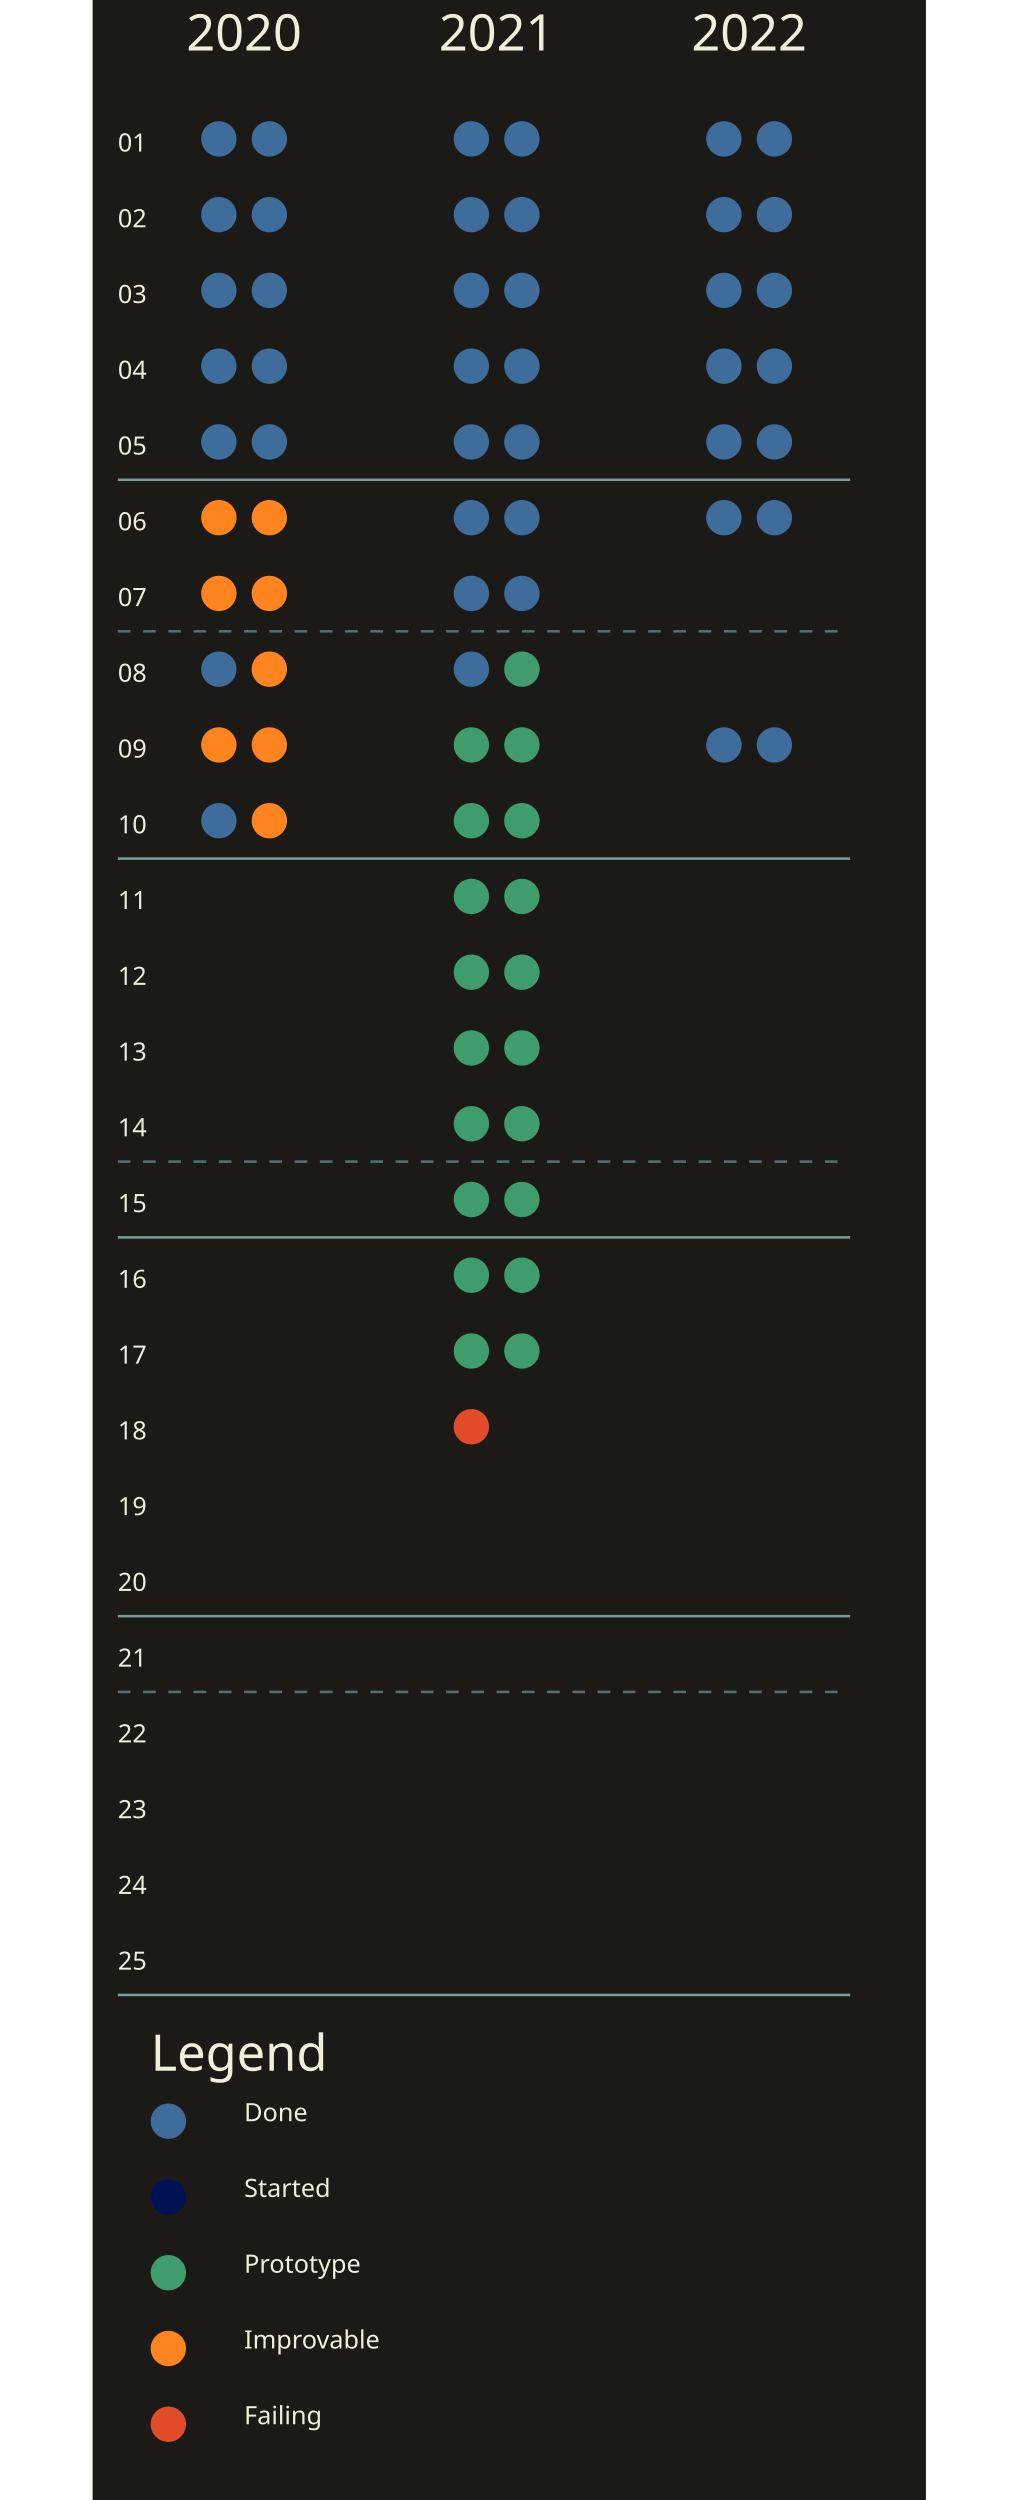
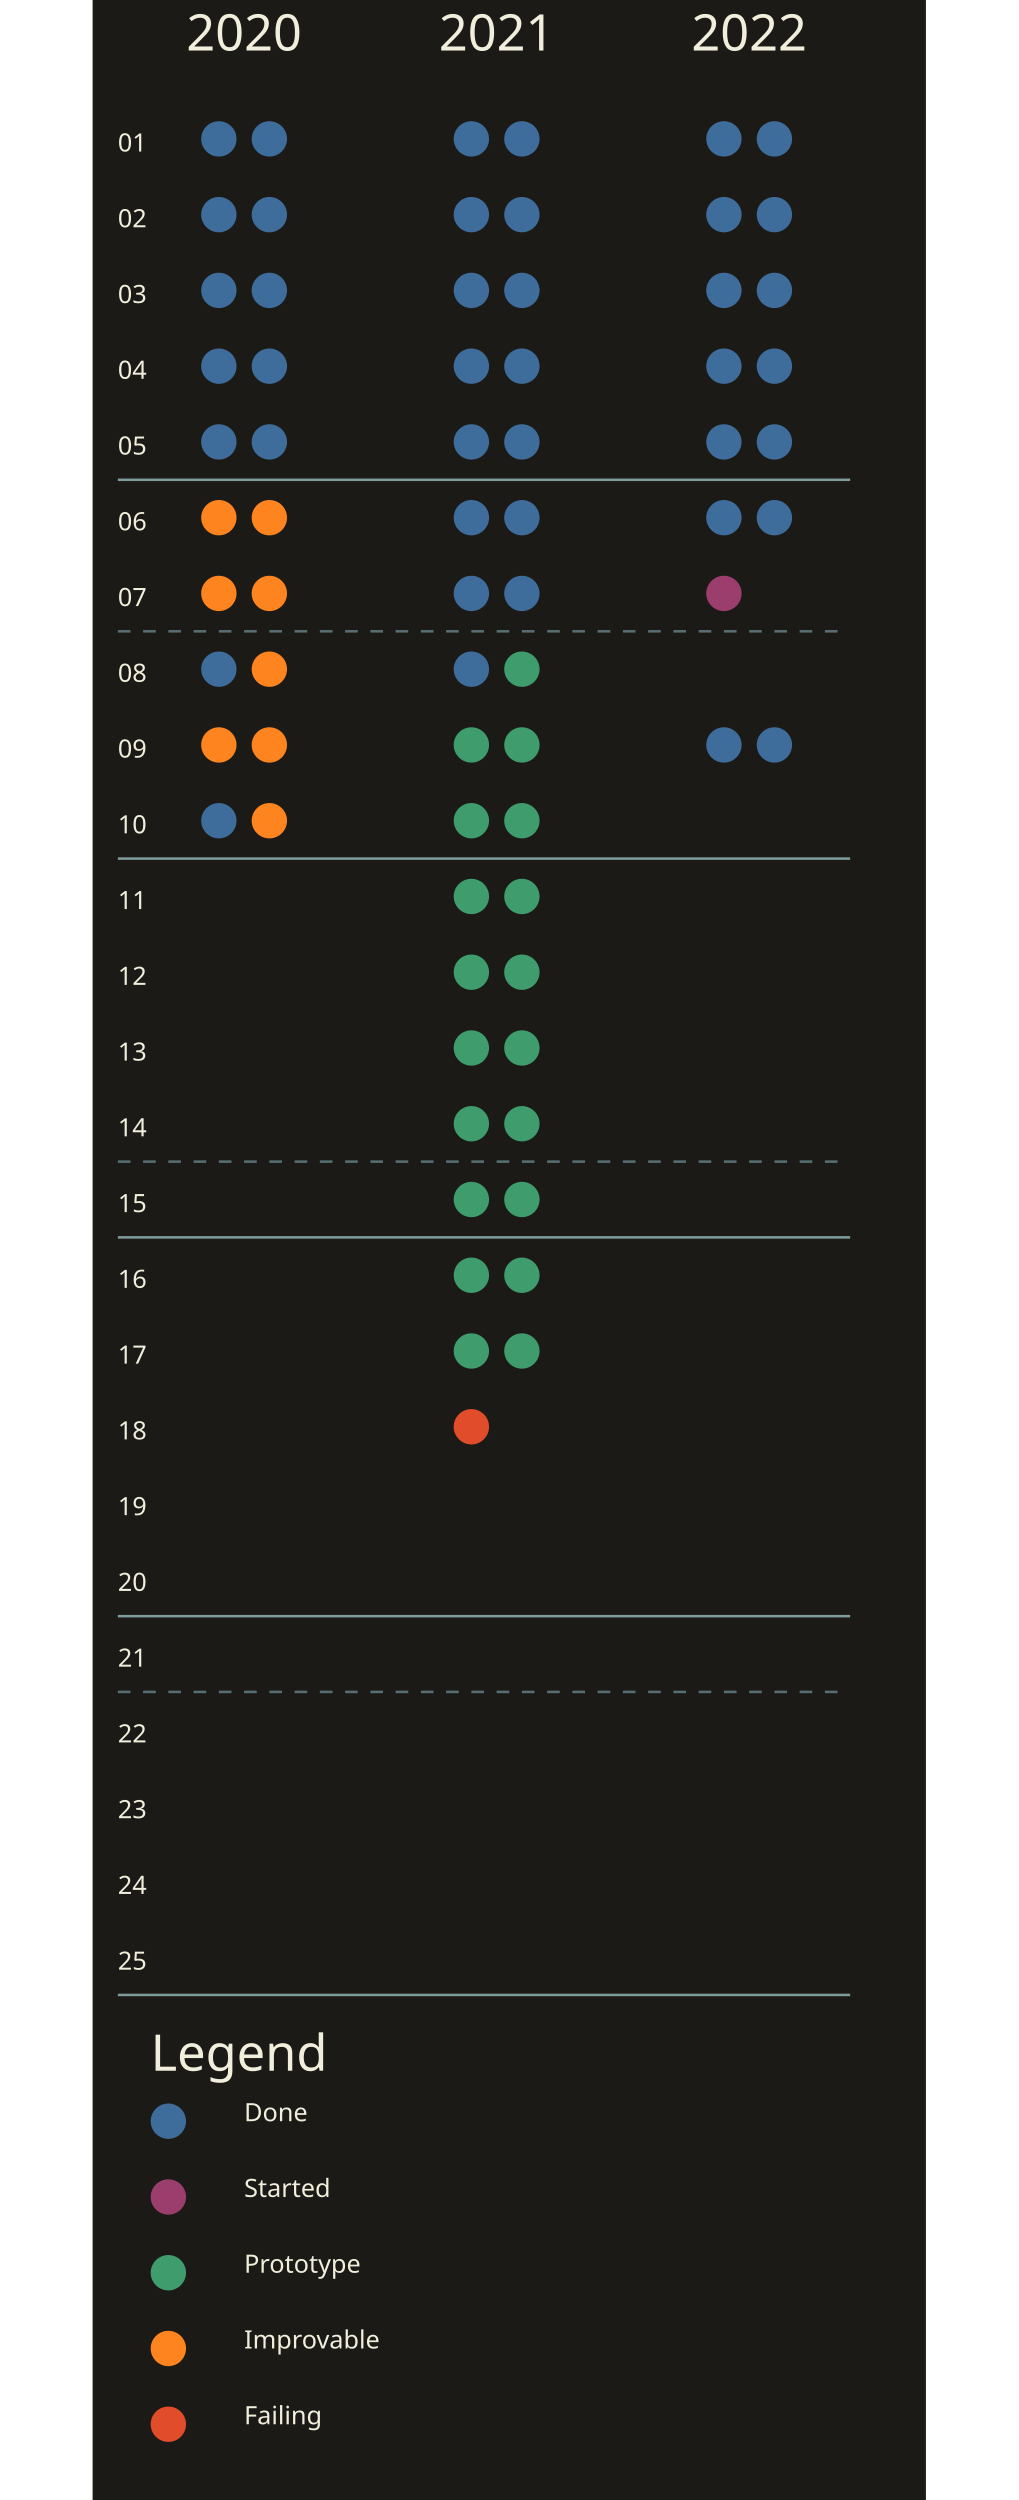
<svg xmlns="http://www.w3.org/2000/svg" height="810" style="font-family: 'Recursive', sans-serif;" viewBox="0 0 330 990" width="330">
  <defs>
    <style>
@font-face {
    font-family: 'Recursive';
    src: url('https://fonts.googleapis.com/css2?family=Recursive:wght,CASL@500,1&amp;display=swap');
  }
</style>
  </defs>
  <rect fill="#1b1a17" height="100%" width="100%" />
  <text fill="#F1EFDC" font-size="20" text-anchor="middle" x="60" y="20">
2020
</text>
  <circle cx="50" cy="55" fill="#3e6d9c" r="7" />
  <circle cx="70" cy="55" fill="#3e6d9c" r="7" />
  <circle cx="50" cy="85" fill="#3e6d9c" r="7" />
  <circle cx="70" cy="85" fill="#3e6d9c" r="7" />
  <circle cx="50" cy="115" fill="#3e6d9c" r="7" />
  <circle cx="70" cy="115" fill="#3e6d9c" r="7" />
  <circle cx="50" cy="145" fill="#3e6d9c" r="7" />
  <circle cx="70" cy="145" fill="#3e6d9c" r="7" />
  <circle cx="50" cy="175" fill="#3e6d9c" r="7" />
  <circle cx="70" cy="175" fill="#3e6d9c" r="7" />
  <circle cx="50" cy="205" fill="#fd841f" r="7" />
  <circle cx="70" cy="205" fill="#fd841f" r="7" />
  <circle cx="50" cy="235" fill="#fd841f" r="7" />
  <circle cx="70" cy="235" fill="#fd841f" r="7" />
  <circle cx="50" cy="265" fill="#3e6d9c" r="7" />
  <circle cx="70" cy="265" fill="#fd841f" r="7" />
  <circle cx="50" cy="295" fill="#fd841f" r="7" />
  <circle cx="70" cy="295" fill="#fd841f" r="7" />
  <circle cx="50" cy="325" fill="#3e6d9c" r="7" />
  <circle cx="70" cy="325" fill="#fd841f" r="7" />
  <text fill="#F1EFDC" font-size="20" text-anchor="middle" x="160" y="20">
2021
</text>
  <circle cx="150" cy="55" fill="#3e6d9c" r="7" />
  <circle cx="170" cy="55" fill="#3e6d9c" r="7" />
  <circle cx="150" cy="85" fill="#3e6d9c" r="7" />
  <circle cx="170" cy="85" fill="#3e6d9c" r="7" />
  <circle cx="150" cy="115" fill="#3e6d9c" r="7" />
  <circle cx="170" cy="115" fill="#3e6d9c" r="7" />
  <circle cx="150" cy="145" fill="#3e6d9c" r="7" />
  <circle cx="170" cy="145" fill="#3e6d9c" r="7" />
  <circle cx="150" cy="175" fill="#3e6d9c" r="7" />
  <circle cx="170" cy="175" fill="#3e6d9c" r="7" />
  <circle cx="150" cy="205" fill="#3e6d9c" r="7" />
  <circle cx="170" cy="205" fill="#3e6d9c" r="7" />
  <circle cx="150" cy="235" fill="#3e6d9c" r="7" />
  <circle cx="170" cy="235" fill="#3e6d9c" r="7" />
  <circle cx="150" cy="265" fill="#3e6d9c" r="7" />
  <circle cx="170" cy="265" fill="#3e9c6d" r="7" />
  <circle cx="150" cy="295" fill="#3e9c6d" r="7" />
  <circle cx="170" cy="295" fill="#3e9c6d" r="7" />
  <circle cx="150" cy="325" fill="#3e9c6d" r="7" />
  <circle cx="170" cy="325" fill="#3e9c6d" r="7" />
  <circle cx="150" cy="355" fill="#3e9c6d" r="7" />
  <circle cx="170" cy="355" fill="#3e9c6d" r="7" />
  <circle cx="150" cy="385" fill="#3e9c6d" r="7" />
  <circle cx="170" cy="385" fill="#3e9c6d" r="7" />
  <circle cx="150" cy="415" fill="#3e9c6d" r="7" />
  <circle cx="170" cy="415" fill="#3e9c6d" r="7" />
  <circle cx="150" cy="445" fill="#3e9c6d" r="7" />
  <circle cx="170" cy="445" fill="#3e9c6d" r="7" />
  <circle cx="150" cy="475" fill="#3e9c6d" r="7" />
  <circle cx="170" cy="475" fill="#3e9c6d" r="7" />
  <circle cx="150" cy="505" fill="#3e9c6d" r="7" />
  <circle cx="170" cy="505" fill="#3e9c6d" r="7" />
  <circle cx="150" cy="535" fill="#3e9c6d" r="7" />
  <circle cx="170" cy="535" fill="#3e9c6d" r="7" />
  <circle cx="150" cy="565" fill="#e14d2a" r="7" />
  <text fill="#F1EFDC" font-size="20" text-anchor="middle" x="260" y="20">
2022
</text>
  <circle cx="250" cy="55" fill="#3e6d9c" r="7" />
  <circle cx="270" cy="55" fill="#3e6d9c" r="7" />
  <circle cx="250" cy="85" fill="#3e6d9c" r="7" />
  <circle cx="270" cy="85" fill="#3e6d9c" r="7" />
  <circle cx="250" cy="115" fill="#3e6d9c" r="7" />
  <circle cx="270" cy="115" fill="#3e6d9c" r="7" />
  <circle cx="250" cy="145" fill="#3e6d9c" r="7" />
  <circle cx="270" cy="145" fill="#3e6d9c" r="7" />
  <circle cx="250" cy="175" fill="#3e6d9c" r="7" />
  <circle cx="270" cy="175" fill="#3e6d9c" r="7" />
  <circle cx="250" cy="205" fill="#3e6d9c" r="7" />
  <circle cx="270" cy="205" fill="#3e6d9c" r="7" />
+   <circle cx="250" cy="235" fill="#9c3e6d" r="7" />
  <circle cx="250" cy="295" fill="#3e6d9c" r="7" />
  <circle cx="270" cy="295" fill="#3e6d9c" r="7" />
  <text fill="#F1EFDC" font-size="10" x="10" y="60">
01
</text>
  <text fill="#F1EFDC" font-size="10" x="10" y="90">
02
</text>
  <text fill="#F1EFDC" font-size="10" x="10" y="120">
03
</text>
  <text fill="#F1EFDC" font-size="10" x="10" y="150">
04
</text>
  <text fill="#F1EFDC" font-size="10" x="10" y="180">
05
</text>
  <line stroke="#7D9D9C" x1="10" x2="300" y1="190" y2="190" />
  <text fill="#F1EFDC" font-size="10" x="10" y="210">
06
</text>
  <text fill="#F1EFDC" font-size="10" x="10" y="240">
07
</text>
  <line stroke="#576F72" stroke-dasharray="5,5" x1="10" x2="300" y1="250" y2="250" />
  <text fill="#F1EFDC" font-size="10" x="10" y="270">
08
</text>
  <text fill="#F1EFDC" font-size="10" x="10" y="300">
09
</text>
  <text fill="#F1EFDC" font-size="10" x="10" y="330">
10
</text>
  <line stroke="#7D9D9C" x1="10" x2="300" y1="340" y2="340" />
  <text fill="#F1EFDC" font-size="10" x="10" y="360">
11
</text>
  <text fill="#F1EFDC" font-size="10" x="10" y="390">
12
</text>
  <text fill="#F1EFDC" font-size="10" x="10" y="420">
13
</text>
  <text fill="#F1EFDC" font-size="10" x="10" y="450">
14
</text>
  <line stroke="#576F72" stroke-dasharray="5,5" x1="10" x2="300" y1="460" y2="460" />
  <text fill="#F1EFDC" font-size="10" x="10" y="480">
15
</text>
  <line stroke="#7D9D9C" x1="10" x2="300" y1="490" y2="490" />
  <text fill="#F1EFDC" font-size="10" x="10" y="510">
16
</text>
  <text fill="#F1EFDC" font-size="10" x="10" y="540">
17
</text>
  <text fill="#F1EFDC" font-size="10" x="10" y="570">
18
</text>
  <text fill="#F1EFDC" font-size="10" x="10" y="600">
19
</text>
  <text fill="#F1EFDC" font-size="10" x="10" y="630">
20
</text>
  <line stroke="#7D9D9C" x1="10" x2="300" y1="640" y2="640" />
  <text fill="#F1EFDC" font-size="10" x="10" y="660">
21
</text>
  <line stroke="#576F72" stroke-dasharray="5,5" x1="10" x2="300" y1="670" y2="670" />
  <text fill="#F1EFDC" font-size="10" x="10" y="690">
22
</text>
  <text fill="#F1EFDC" font-size="10" x="10" y="720">
23
</text>
  <text fill="#F1EFDC" font-size="10" x="10" y="750">
24
</text>
  <text fill="#F1EFDC" font-size="10" x="10" y="780">
25
</text>
  <line stroke="#7D9D9C" x1="10" x2="300" y1="790" y2="790" />
  <text fill="#F1EFDC" font-size="20" text-anchor="left" x="23" y="820">
Legend
</text>
  <circle cx="30" cy="840" fill="#3e6d9c" r="7" />
  <text fill="#F1EFDC" font-size="10" x="60" y="840">

Done

</text>
-   <circle cx="30" cy="870" fill="#001253" r="7" />
+   <circle cx="30" cy="870" fill="#9c3e6d" r="7" />
  <text fill="#F1EFDC" font-size="10" x="60" y="870">

Started

</text>
  <circle cx="30" cy="900" fill="#3e9c6d" r="7" />
  <text fill="#F1EFDC" font-size="10" x="60" y="900">

Prototype

</text>
  <circle cx="30" cy="930" fill="#fd841f" r="7" />
  <text fill="#F1EFDC" font-size="10" x="60" y="930">

Improvable

</text>
  <circle cx="30" cy="960" fill="#e14d2a" r="7" />
  <text fill="#F1EFDC" font-size="10" x="60" y="960">

Failing

</text>
</svg>
